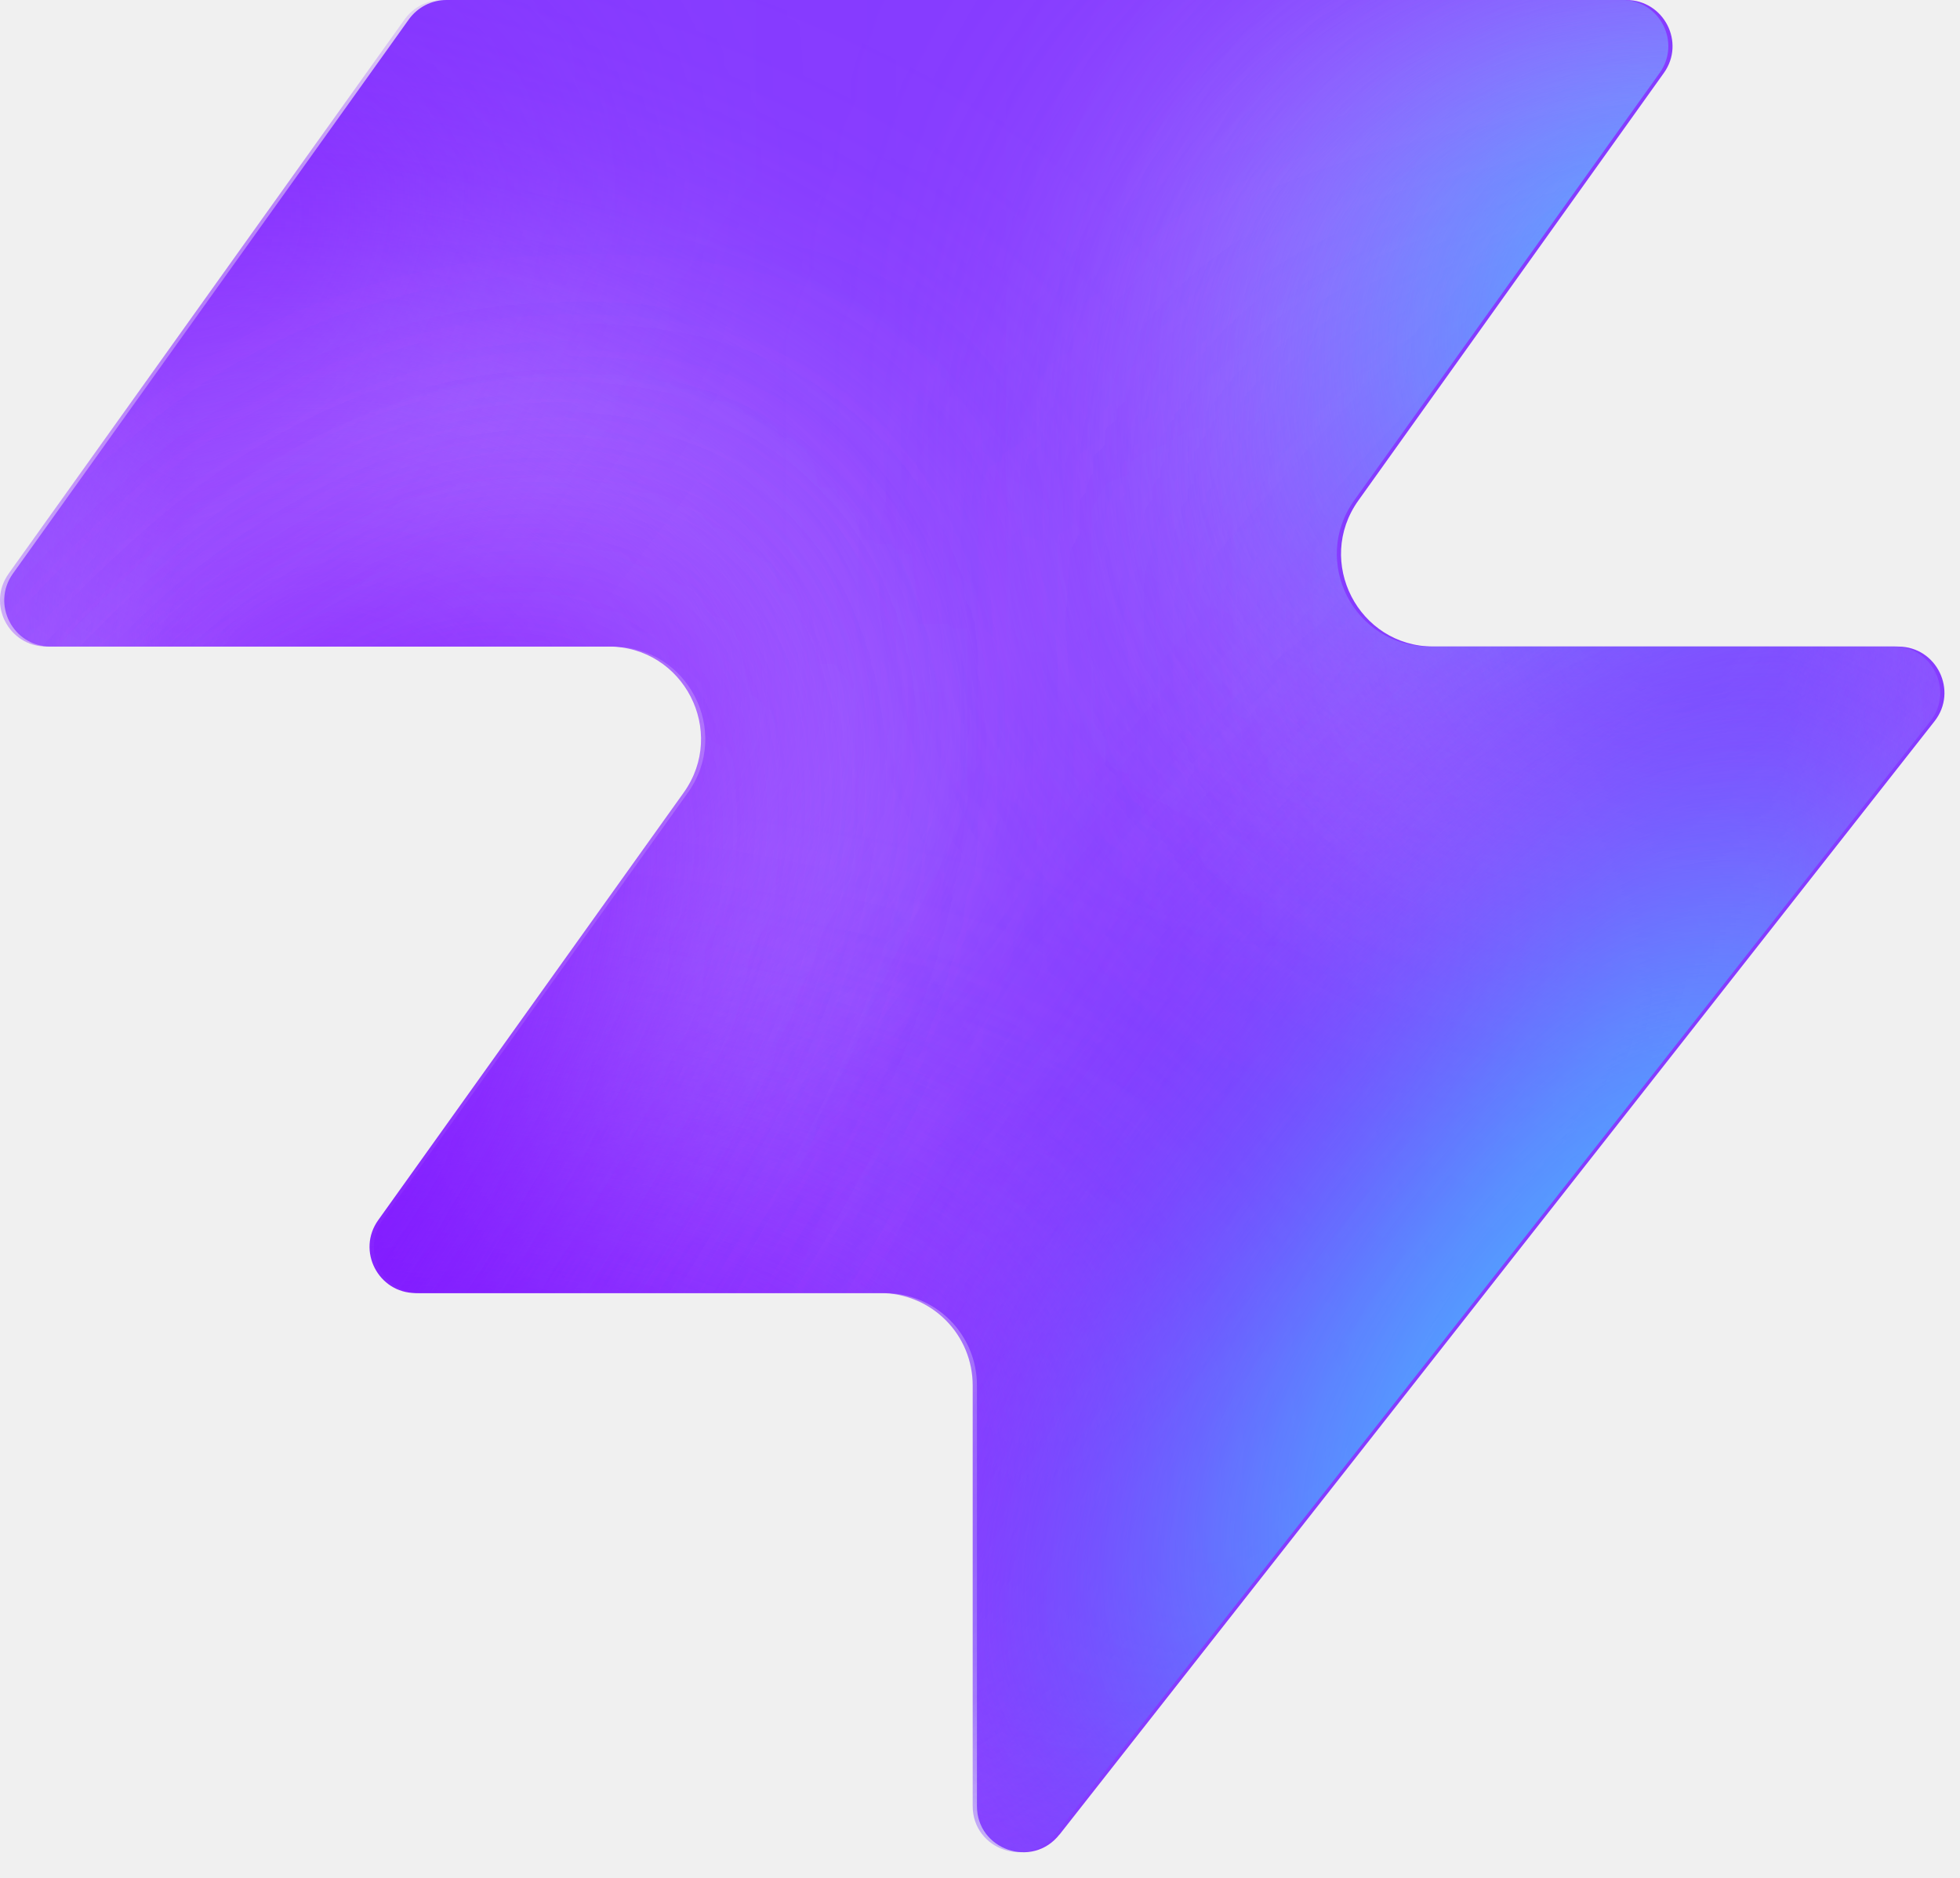
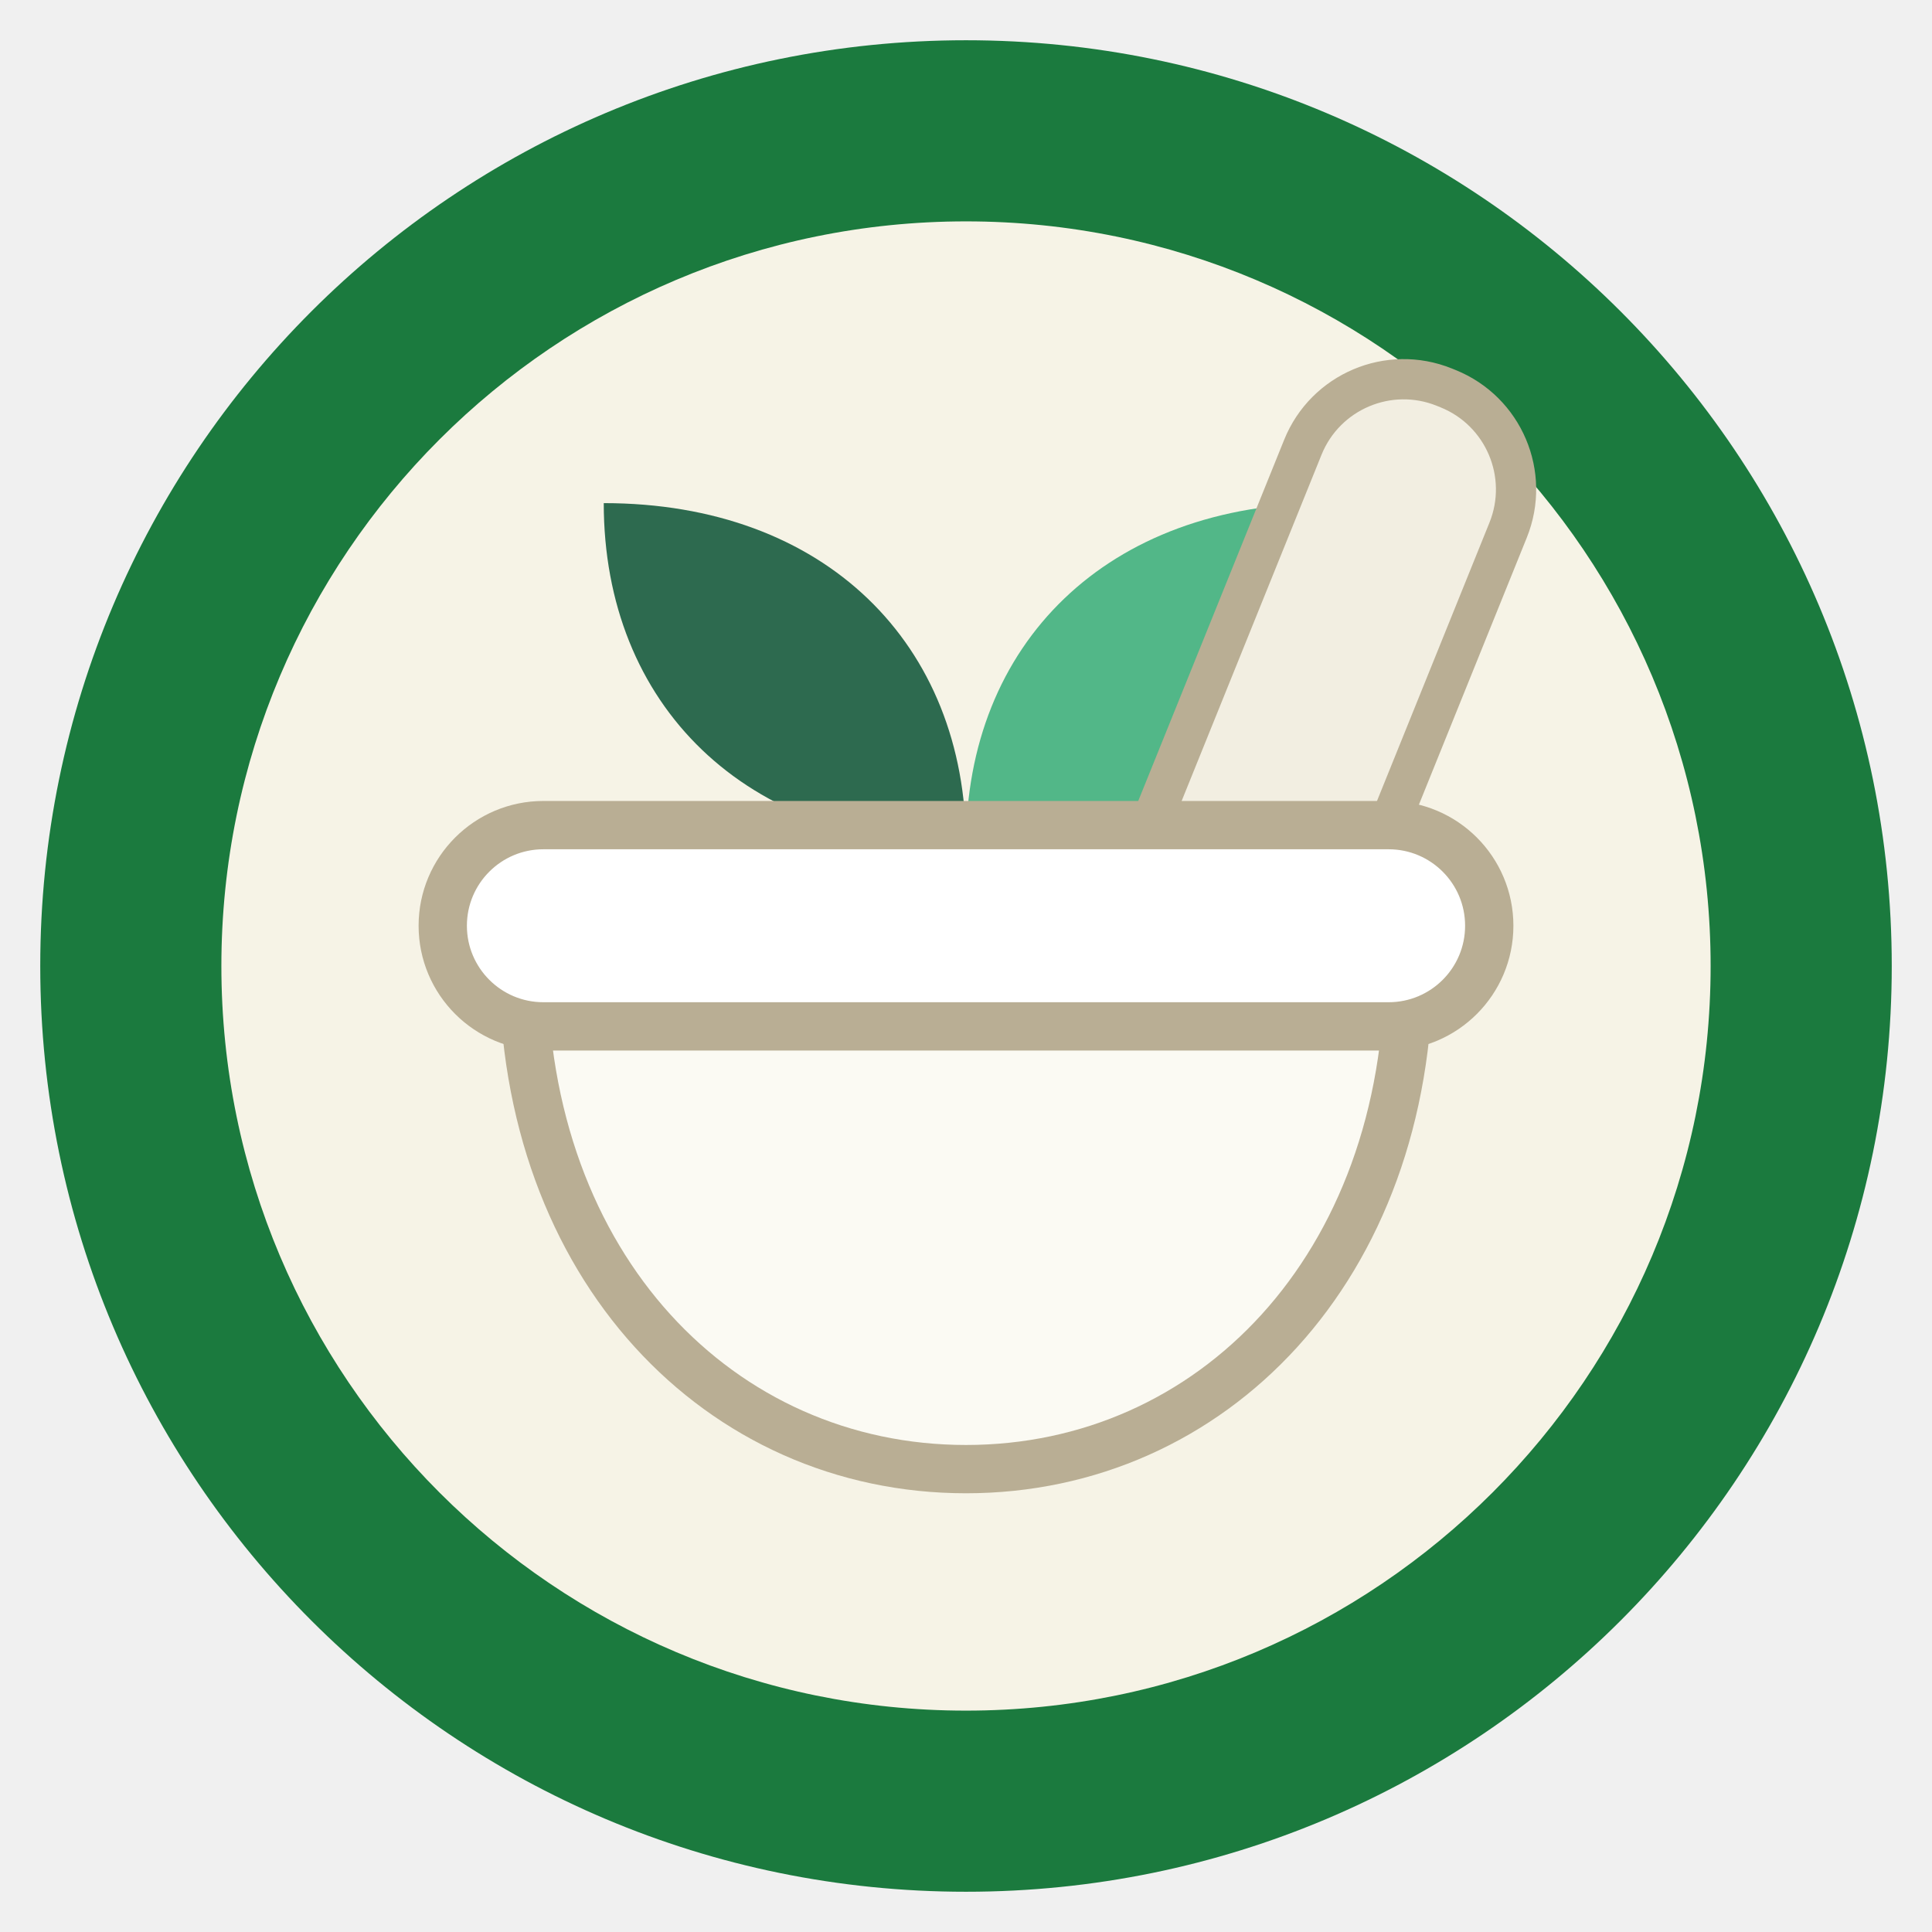
- <svg xmlns="http://www.w3.org/2000/svg" width="48" height="46" fill="none" viewBox="0 0 48 46">
-   <path fill="#863bff" d="M25.946 44.938c-.664.845-2.021.375-2.021-.698V33.937a2.26 2.26 0 0 0-2.262-2.262H10.287c-.92 0-1.456-1.04-.92-1.788l7.48-10.471c1.07-1.497 0-3.578-1.842-3.578H1.237c-.92 0-1.456-1.04-.92-1.788L10.013.474c.214-.297.556-.474.92-.474h28.894c.92 0 1.456 1.04.92 1.788l-7.48 10.471c-1.07 1.498 0 3.579 1.842 3.579h11.377c.943 0 1.473 1.088.89 1.83L25.947 44.94z" style="fill:#863bff;fill:color(display-p3 .525 .23 1);fill-opacity:1" />
-   <mask id="a" width="48" height="46" x="0" y="0" maskUnits="userSpaceOnUse" style="mask-type:alpha">
-     <path fill="#000" d="M25.842 44.938c-.664.844-2.021.375-2.021-.698V33.937a2.26 2.26 0 0 0-2.262-2.262H10.183c-.92 0-1.456-1.04-.92-1.788l7.48-10.471c1.07-1.498 0-3.579-1.842-3.579H1.133c-.92 0-1.456-1.04-.92-1.787L9.91.473c.214-.297.556-.474.92-.474h28.894c.92 0 1.456 1.04.92 1.788l-7.48 10.471c-1.07 1.498 0 3.578 1.842 3.578h11.377c.943 0 1.473 1.088.89 1.832L25.843 44.94z" style="fill:#000;fill-opacity:1" />
-   </mask>
-   <g mask="url(#a)">
-     <g filter="url(#b)">
-       <ellipse cx="5.508" cy="14.704" fill="#ede6ff" rx="5.508" ry="14.704" style="fill:#ede6ff;fill:color(display-p3 .927 .903 1);fill-opacity:1" transform="matrix(.00324 1 1 -.00324 -4.47 31.516)" />
-     </g>
-     <g filter="url(#c)">
-       <ellipse cx="10.399" cy="29.851" fill="#ede6ff" rx="10.399" ry="29.851" style="fill:#ede6ff;fill:color(display-p3 .927 .903 1);fill-opacity:1" transform="matrix(.00324 1 1 -.00324 -39.328 7.883)" />
-     </g>
-     <g filter="url(#d)">
-       <ellipse cx="5.508" cy="30.487" fill="#7e14ff" rx="5.508" ry="30.487" style="fill:#7e14ff;fill:color(display-p3 .492 .077 1);fill-opacity:1" transform="rotate(89.814 -25.913 -14.639)scale(1 -1)" />
-     </g>
-     <g filter="url(#e)">
-       <ellipse cx="5.508" cy="30.599" fill="#7e14ff" rx="5.508" ry="30.599" style="fill:#7e14ff;fill:color(display-p3 .492 .077 1);fill-opacity:1" transform="rotate(89.814 -32.644 -3.334)scale(1 -1)" />
-     </g>
-     <g filter="url(#f)">
-       <ellipse cx="5.508" cy="30.599" fill="#7e14ff" rx="5.508" ry="30.599" style="fill:#7e14ff;fill:color(display-p3 .492 .077 1);fill-opacity:1" transform="matrix(.00324 1 1 -.00324 -34.34 30.47)" />
-     </g>
-     <g filter="url(#g)">
-       <ellipse cx="14.072" cy="22.078" fill="#ede6ff" rx="14.072" ry="22.078" style="fill:#ede6ff;fill:color(display-p3 .927 .903 1);fill-opacity:1" transform="rotate(93.35 24.506 48.493)scale(-1 1)" />
-     </g>
-     <g filter="url(#h)">
-       <ellipse cx="3.47" cy="21.501" fill="#7e14ff" rx="3.47" ry="21.501" style="fill:#7e14ff;fill:color(display-p3 .492 .077 1);fill-opacity:1" transform="rotate(89.009 28.708 47.59)scale(-1 1)" />
-     </g>
-     <g filter="url(#i)">
-       <ellipse cx="3.47" cy="21.501" fill="#7e14ff" rx="3.47" ry="21.501" style="fill:#7e14ff;fill:color(display-p3 .492 .077 1);fill-opacity:1" transform="rotate(89.009 28.708 47.59)scale(-1 1)" />
-     </g>
-     <g filter="url(#j)">
-       <ellipse cx=".387" cy="8.972" fill="#7e14ff" rx="4.407" ry="29.108" style="fill:#7e14ff;fill:color(display-p3 .492 .077 1);fill-opacity:1" transform="rotate(39.51 .387 8.972)" />
-     </g>
-     <g filter="url(#k)">
-       <ellipse cx="47.523" cy="-6.092" fill="#7e14ff" rx="4.407" ry="29.108" style="fill:#7e14ff;fill:color(display-p3 .492 .077 1);fill-opacity:1" transform="rotate(37.892 47.523 -6.092)" />
-     </g>
-     <g filter="url(#l)">
-       <ellipse cx="41.412" cy="6.333" fill="#47bfff" rx="5.971" ry="9.665" style="fill:#47bfff;fill:color(display-p3 .28 .748 1);fill-opacity:1" transform="rotate(37.892 41.412 6.333)" />
-     </g>
-     <g filter="url(#m)">
-       <ellipse cx="-1.879" cy="38.332" fill="#7e14ff" rx="4.407" ry="29.108" style="fill:#7e14ff;fill:color(display-p3 .492 .077 1);fill-opacity:1" transform="rotate(37.892 -1.88 38.332)" />
-     </g>
-     <g filter="url(#n)">
-       <ellipse cx="-1.879" cy="38.332" fill="#7e14ff" rx="4.407" ry="29.108" style="fill:#7e14ff;fill:color(display-p3 .492 .077 1);fill-opacity:1" transform="rotate(37.892 -1.88 38.332)" />
-     </g>
-     <g filter="url(#o)">
-       <ellipse cx="35.651" cy="29.907" fill="#7e14ff" rx="4.407" ry="29.108" style="fill:#7e14ff;fill:color(display-p3 .492 .077 1);fill-opacity:1" transform="rotate(37.892 35.651 29.907)" />
-     </g>
-     <g filter="url(#p)">
-       <ellipse cx="38.418" cy="32.4" fill="#47bfff" rx="5.971" ry="15.297" style="fill:#47bfff;fill:color(display-p3 .28 .748 1);fill-opacity:1" transform="rotate(37.892 38.418 32.4)" />
-     </g>
-   </g>
-   <defs>
-     <filter id="b" width="60.045" height="41.654" x="-19.77" y="16.149" color-interpolation-filters="sRGB" filterUnits="userSpaceOnUse">
-       <feFlood flood-opacity="0" result="BackgroundImageFix" />
-       <feBlend in="SourceGraphic" in2="BackgroundImageFix" result="shape" />
-       <feGaussianBlur result="effect1_foregroundBlur_2002_17158" stdDeviation="7.659" />
-     </filter>
-     <filter id="c" width="90.34" height="51.437" x="-54.613" y="-7.533" color-interpolation-filters="sRGB" filterUnits="userSpaceOnUse">
-       <feFlood flood-opacity="0" result="BackgroundImageFix" />
-       <feBlend in="SourceGraphic" in2="BackgroundImageFix" result="shape" />
-       <feGaussianBlur result="effect1_foregroundBlur_2002_17158" stdDeviation="7.659" />
-     </filter>
-     <filter id="d" width="79.355" height="29.4" x="-49.64" y="2.03" color-interpolation-filters="sRGB" filterUnits="userSpaceOnUse">
-       <feFlood flood-opacity="0" result="BackgroundImageFix" />
-       <feBlend in="SourceGraphic" in2="BackgroundImageFix" result="shape" />
-       <feGaussianBlur result="effect1_foregroundBlur_2002_17158" stdDeviation="4.596" />
-     </filter>
-     <filter id="e" width="79.579" height="29.4" x="-45.045" y="20.029" color-interpolation-filters="sRGB" filterUnits="userSpaceOnUse">
-       <feFlood flood-opacity="0" result="BackgroundImageFix" />
-       <feBlend in="SourceGraphic" in2="BackgroundImageFix" result="shape" />
-       <feGaussianBlur result="effect1_foregroundBlur_2002_17158" stdDeviation="4.596" />
-     </filter>
-     <filter id="f" width="79.579" height="29.4" x="-43.513" y="21.178" color-interpolation-filters="sRGB" filterUnits="userSpaceOnUse">
-       <feFlood flood-opacity="0" result="BackgroundImageFix" />
-       <feBlend in="SourceGraphic" in2="BackgroundImageFix" result="shape" />
-       <feGaussianBlur result="effect1_foregroundBlur_2002_17158" stdDeviation="4.596" />
-     </filter>
-     <filter id="g" width="74.749" height="58.852" x="15.756" y="-17.901" color-interpolation-filters="sRGB" filterUnits="userSpaceOnUse">
-       <feFlood flood-opacity="0" result="BackgroundImageFix" />
-       <feBlend in="SourceGraphic" in2="BackgroundImageFix" result="shape" />
-       <feGaussianBlur result="effect1_foregroundBlur_2002_17158" stdDeviation="7.659" />
-     </filter>
-     <filter id="h" width="61.377" height="25.362" x="23.548" y="2.284" color-interpolation-filters="sRGB" filterUnits="userSpaceOnUse">
-       <feFlood flood-opacity="0" result="BackgroundImageFix" />
-       <feBlend in="SourceGraphic" in2="BackgroundImageFix" result="shape" />
-       <feGaussianBlur result="effect1_foregroundBlur_2002_17158" stdDeviation="4.596" />
-     </filter>
-     <filter id="i" width="61.377" height="25.362" x="23.548" y="2.284" color-interpolation-filters="sRGB" filterUnits="userSpaceOnUse">
-       <feFlood flood-opacity="0" result="BackgroundImageFix" />
-       <feBlend in="SourceGraphic" in2="BackgroundImageFix" result="shape" />
-       <feGaussianBlur result="effect1_foregroundBlur_2002_17158" stdDeviation="4.596" />
-     </filter>
-     <filter id="j" width="56.045" height="63.649" x="-27.636" y="-22.853" color-interpolation-filters="sRGB" filterUnits="userSpaceOnUse">
-       <feFlood flood-opacity="0" result="BackgroundImageFix" />
-       <feBlend in="SourceGraphic" in2="BackgroundImageFix" result="shape" />
-       <feGaussianBlur result="effect1_foregroundBlur_2002_17158" stdDeviation="4.596" />
-     </filter>
-     <filter id="k" width="54.814" height="64.646" x="20.116" y="-38.415" color-interpolation-filters="sRGB" filterUnits="userSpaceOnUse">
-       <feFlood flood-opacity="0" result="BackgroundImageFix" />
-       <feBlend in="SourceGraphic" in2="BackgroundImageFix" result="shape" />
-       <feGaussianBlur result="effect1_foregroundBlur_2002_17158" stdDeviation="4.596" />
-     </filter>
-     <filter id="l" width="33.541" height="35.313" x="24.641" y="-11.323" color-interpolation-filters="sRGB" filterUnits="userSpaceOnUse">
-       <feFlood flood-opacity="0" result="BackgroundImageFix" />
-       <feBlend in="SourceGraphic" in2="BackgroundImageFix" result="shape" />
-       <feGaussianBlur result="effect1_foregroundBlur_2002_17158" stdDeviation="4.596" />
-     </filter>
-     <filter id="m" width="54.814" height="64.646" x="-29.286" y="6.009" color-interpolation-filters="sRGB" filterUnits="userSpaceOnUse">
-       <feFlood flood-opacity="0" result="BackgroundImageFix" />
-       <feBlend in="SourceGraphic" in2="BackgroundImageFix" result="shape" />
-       <feGaussianBlur result="effect1_foregroundBlur_2002_17158" stdDeviation="4.596" />
-     </filter>
-     <filter id="n" width="54.814" height="64.646" x="-29.286" y="6.009" color-interpolation-filters="sRGB" filterUnits="userSpaceOnUse">
-       <feFlood flood-opacity="0" result="BackgroundImageFix" />
-       <feBlend in="SourceGraphic" in2="BackgroundImageFix" result="shape" />
-       <feGaussianBlur result="effect1_foregroundBlur_2002_17158" stdDeviation="4.596" />
-     </filter>
-     <filter id="o" width="54.814" height="64.646" x="8.244" y="-2.416" color-interpolation-filters="sRGB" filterUnits="userSpaceOnUse">
-       <feFlood flood-opacity="0" result="BackgroundImageFix" />
-       <feBlend in="SourceGraphic" in2="BackgroundImageFix" result="shape" />
-       <feGaussianBlur result="effect1_foregroundBlur_2002_17158" stdDeviation="4.596" />
-     </filter>
-     <filter id="p" width="39.409" height="43.623" x="18.713" y="10.588" color-interpolation-filters="sRGB" filterUnits="userSpaceOnUse">
-       <feFlood flood-opacity="0" result="BackgroundImageFix" />
-       <feBlend in="SourceGraphic" in2="BackgroundImageFix" result="shape" />
-       <feGaussianBlur result="effect1_foregroundBlur_2002_17158" stdDeviation="4.596" />
-     </filter>
-   </defs>
+ <svg xmlns="http://www.w3.org/2000/svg" viewBox="0 0 48 48">
+   <circle cx="24" cy="24" r="23" fill="#1b7a3e" />
+   <circle cx="24" cy="24" r="18.5" fill="#f6f3e6" />
+   <path d="M24 21c-5.5 0-9-3.5-9-8.5 5.5 0 9 3.5 9 8.5z" fill="#2d6a4f" />
+   <path d="M24 21c5.5 0 9-3.5 9-8.5-5.5 0-9 3.5-9 8.5z" fill="#52b788" />
+   <rect x="30" y="9" width="5.5" height="17" rx="2.7" fill="#f2eee1" stroke="#b9ae94" stroke-width="1" transform="rotate(22 32.7 17.5)" />
+   <path d="M13 24h22c0 7.5-4.9 12.5-11 12.5S13 31.5 13 24z" fill="#fbfaf3" stroke="#b9ae94" stroke-width="1.2" />
+   <rect x="11" y="20.5" width="26" height="5" rx="2.5" fill="#ffffff" stroke="#b9ae94" stroke-width="1.2" />
</svg>
